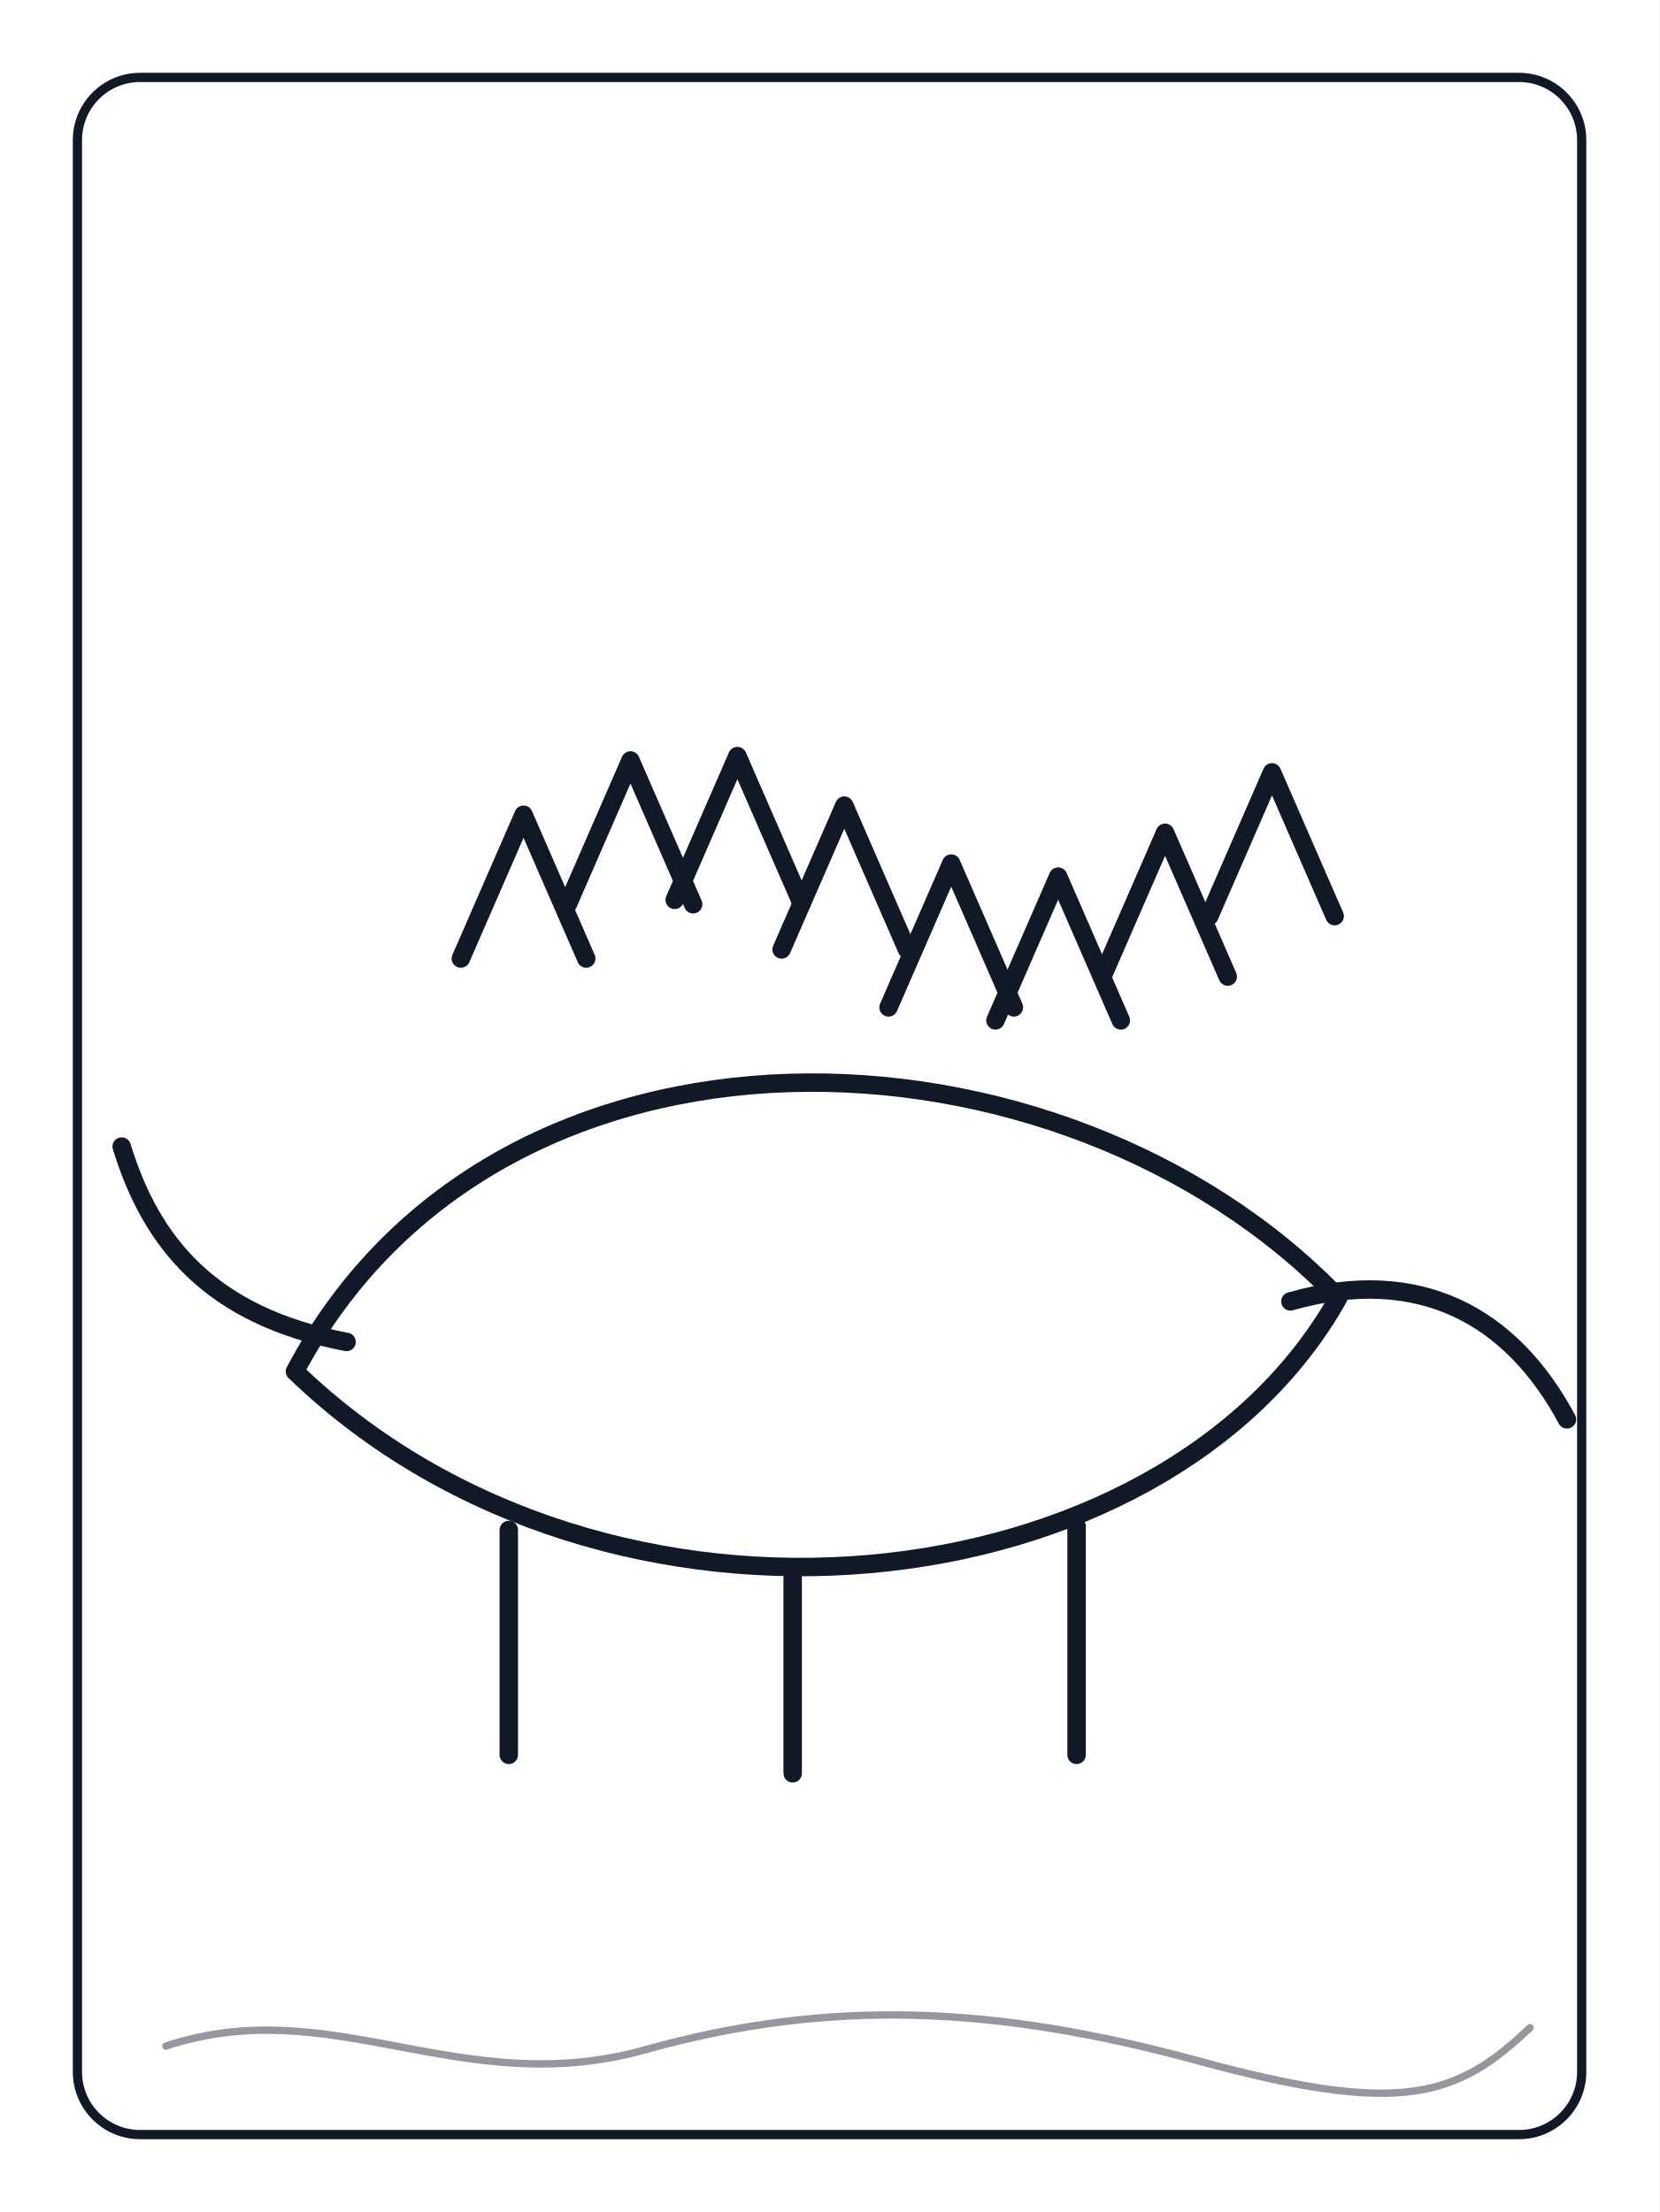
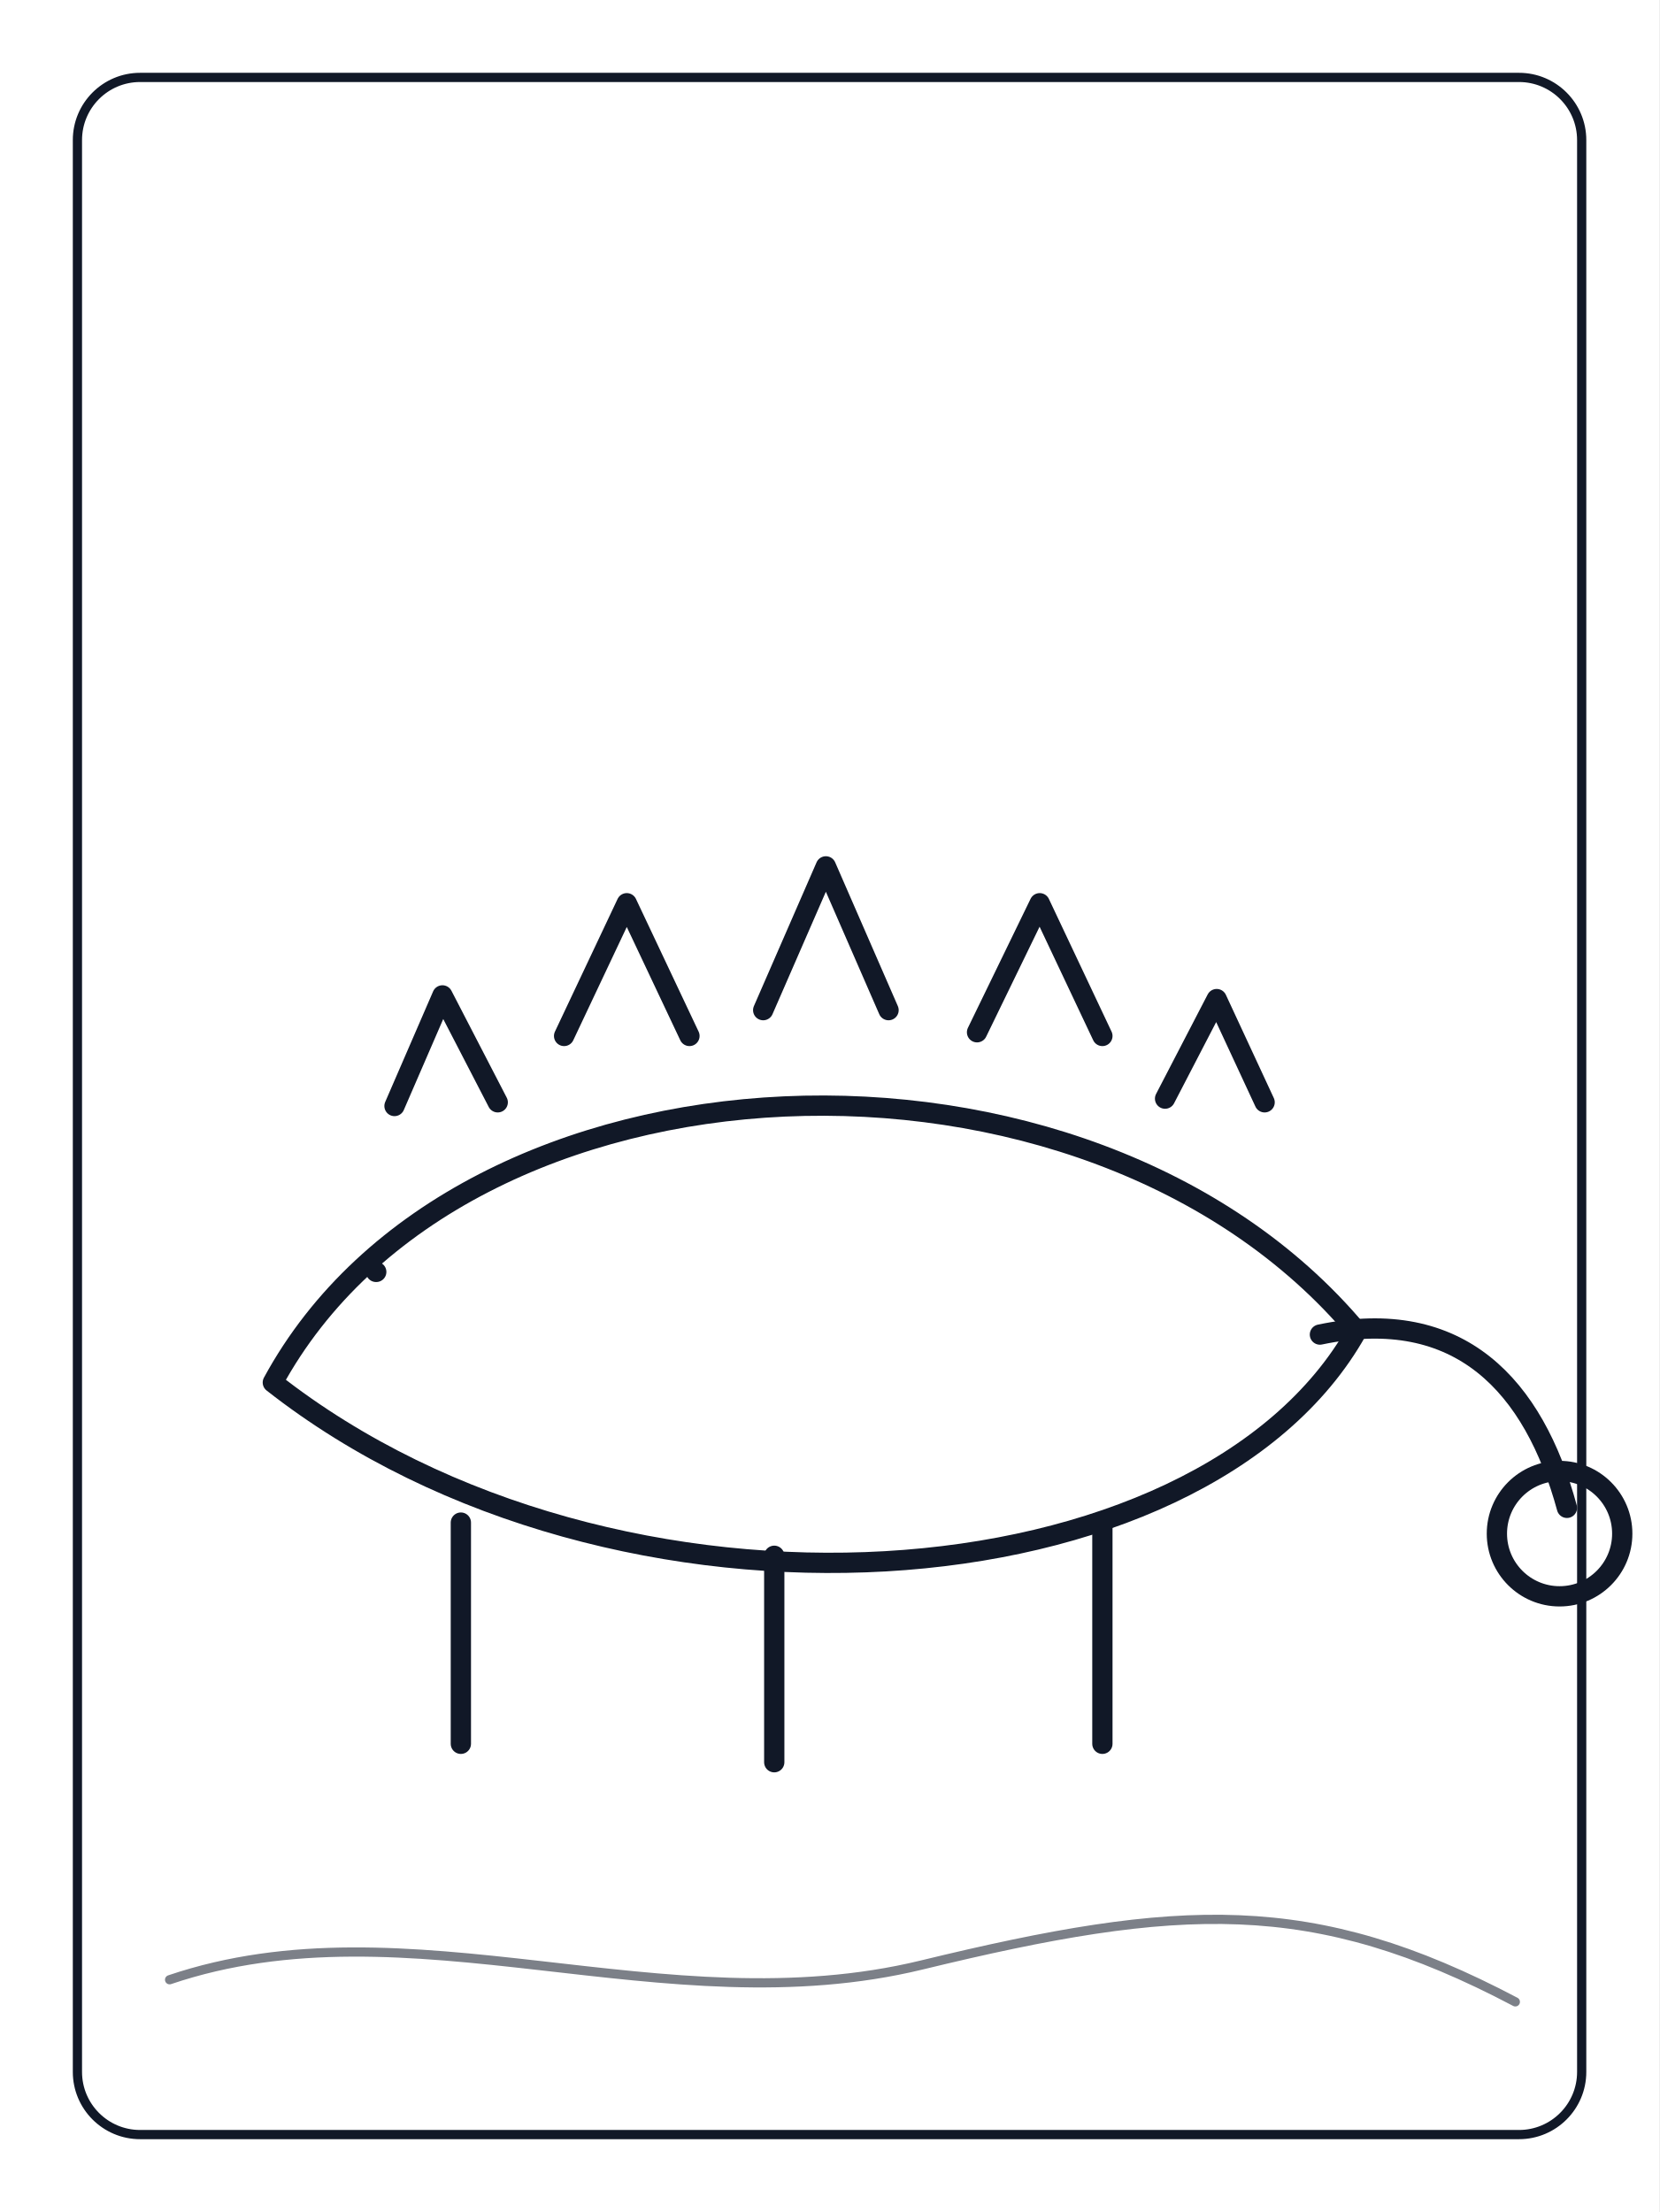
<svg xmlns="http://www.w3.org/2000/svg" viewBox="0 0 900 1200" role="img" aria-labelledby="title desc">
  <rect width="900" height="1200" fill="#fff" />
-   <g fill="none" stroke="#111827" stroke-width="10" stroke-linecap="round" stroke-linejoin="round">
+   <g fill="none" stroke="#111827" stroke-width="11" stroke-linecap="round" stroke-linejoin="round">
    <rect x="42" y="42" width="816" height="1116" rx="34" stroke-width="5" />
-     <path d="M160 744 C270 536 576 548 726 704 C632 872 330 908 160 744 Z" />
-     <path d="M250 520 l34 -78 l34 78" />
-     <path d="M308 490.549 l34 -78 l34 78" />
-     <path d="M366 488.175 l34 -78 l34 78" />
-     <path d="M424 515.061 l34 -78 l34 78" />
-     <path d="M482 546.488 l34 -78 l34 78" />
-     <path d="M540 553.562 l34 -78 l34 78" />
-     <path d="M598 529.78 l34 -78 l34 78" />
-     <path d="M656 497.005 l34 -78 l34 78" />
-     <path d="M700 706 C770 686 820 714 850 770" />
-     <path d="M188 728 C114 714 82 674 66 622" />
-     <path d="M276 830 v122 M430 852 v110 M584 828 v124" />
+     <path d="M148 750 C250 562 590 548 736 722 C652 872 334 896 148 750 Z" />
+     <path d="M214 600 l26 -60 l30 58 M306 562 l34 -72 l34 72 M414 548 l34 -78 l34 78 M530 560 l34 -70 l34 72 M632 596 l28 -54 l26 56" />
+     <path d="M716 724 C792 708 832 752 850 818" />
+     <circle cx="846" cy="832" r="34" />
+     <path d="M250 826 v120 M420 844 v112 M598 826 v120" />
+     <path d="M204 690 h.1" />
  </g>
-   <g fill="none" stroke="#111827" stroke-width="4" stroke-linecap="round" opacity=".45">
-     <path d="M90 1110 C180 1080 250 1140 350 1112 S540 1088 650 1118 S790 1138 830 1100" />
+   <g fill="none" stroke="#111827" stroke-width="5" stroke-linecap="round" stroke-linejoin="round" opacity=".55">
+     <path d="M92 1074 C222 1030 360 1100 500 1066 S712 1028 822 1086" />
  </g>
</svg>
